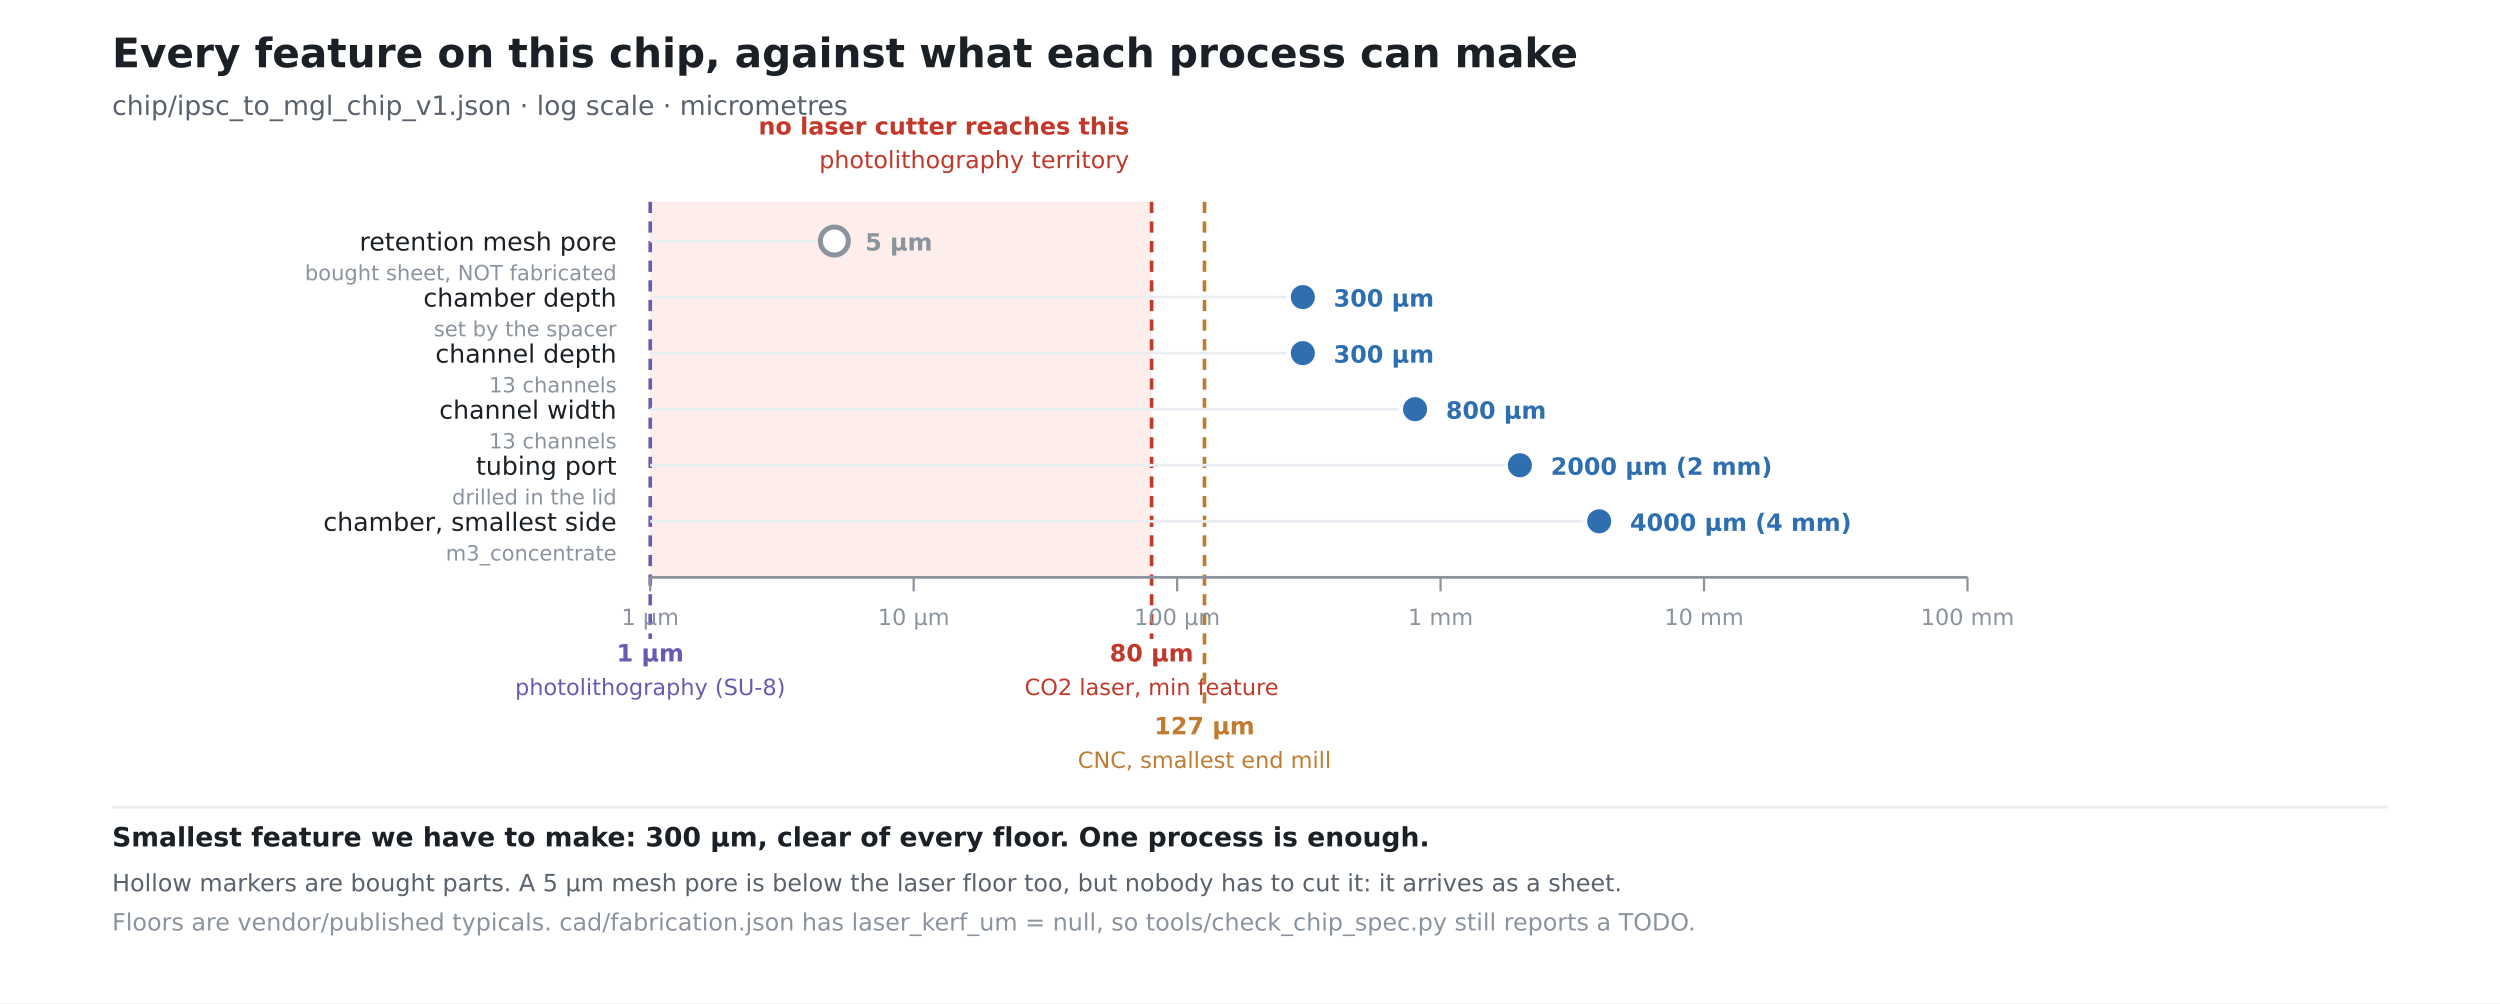
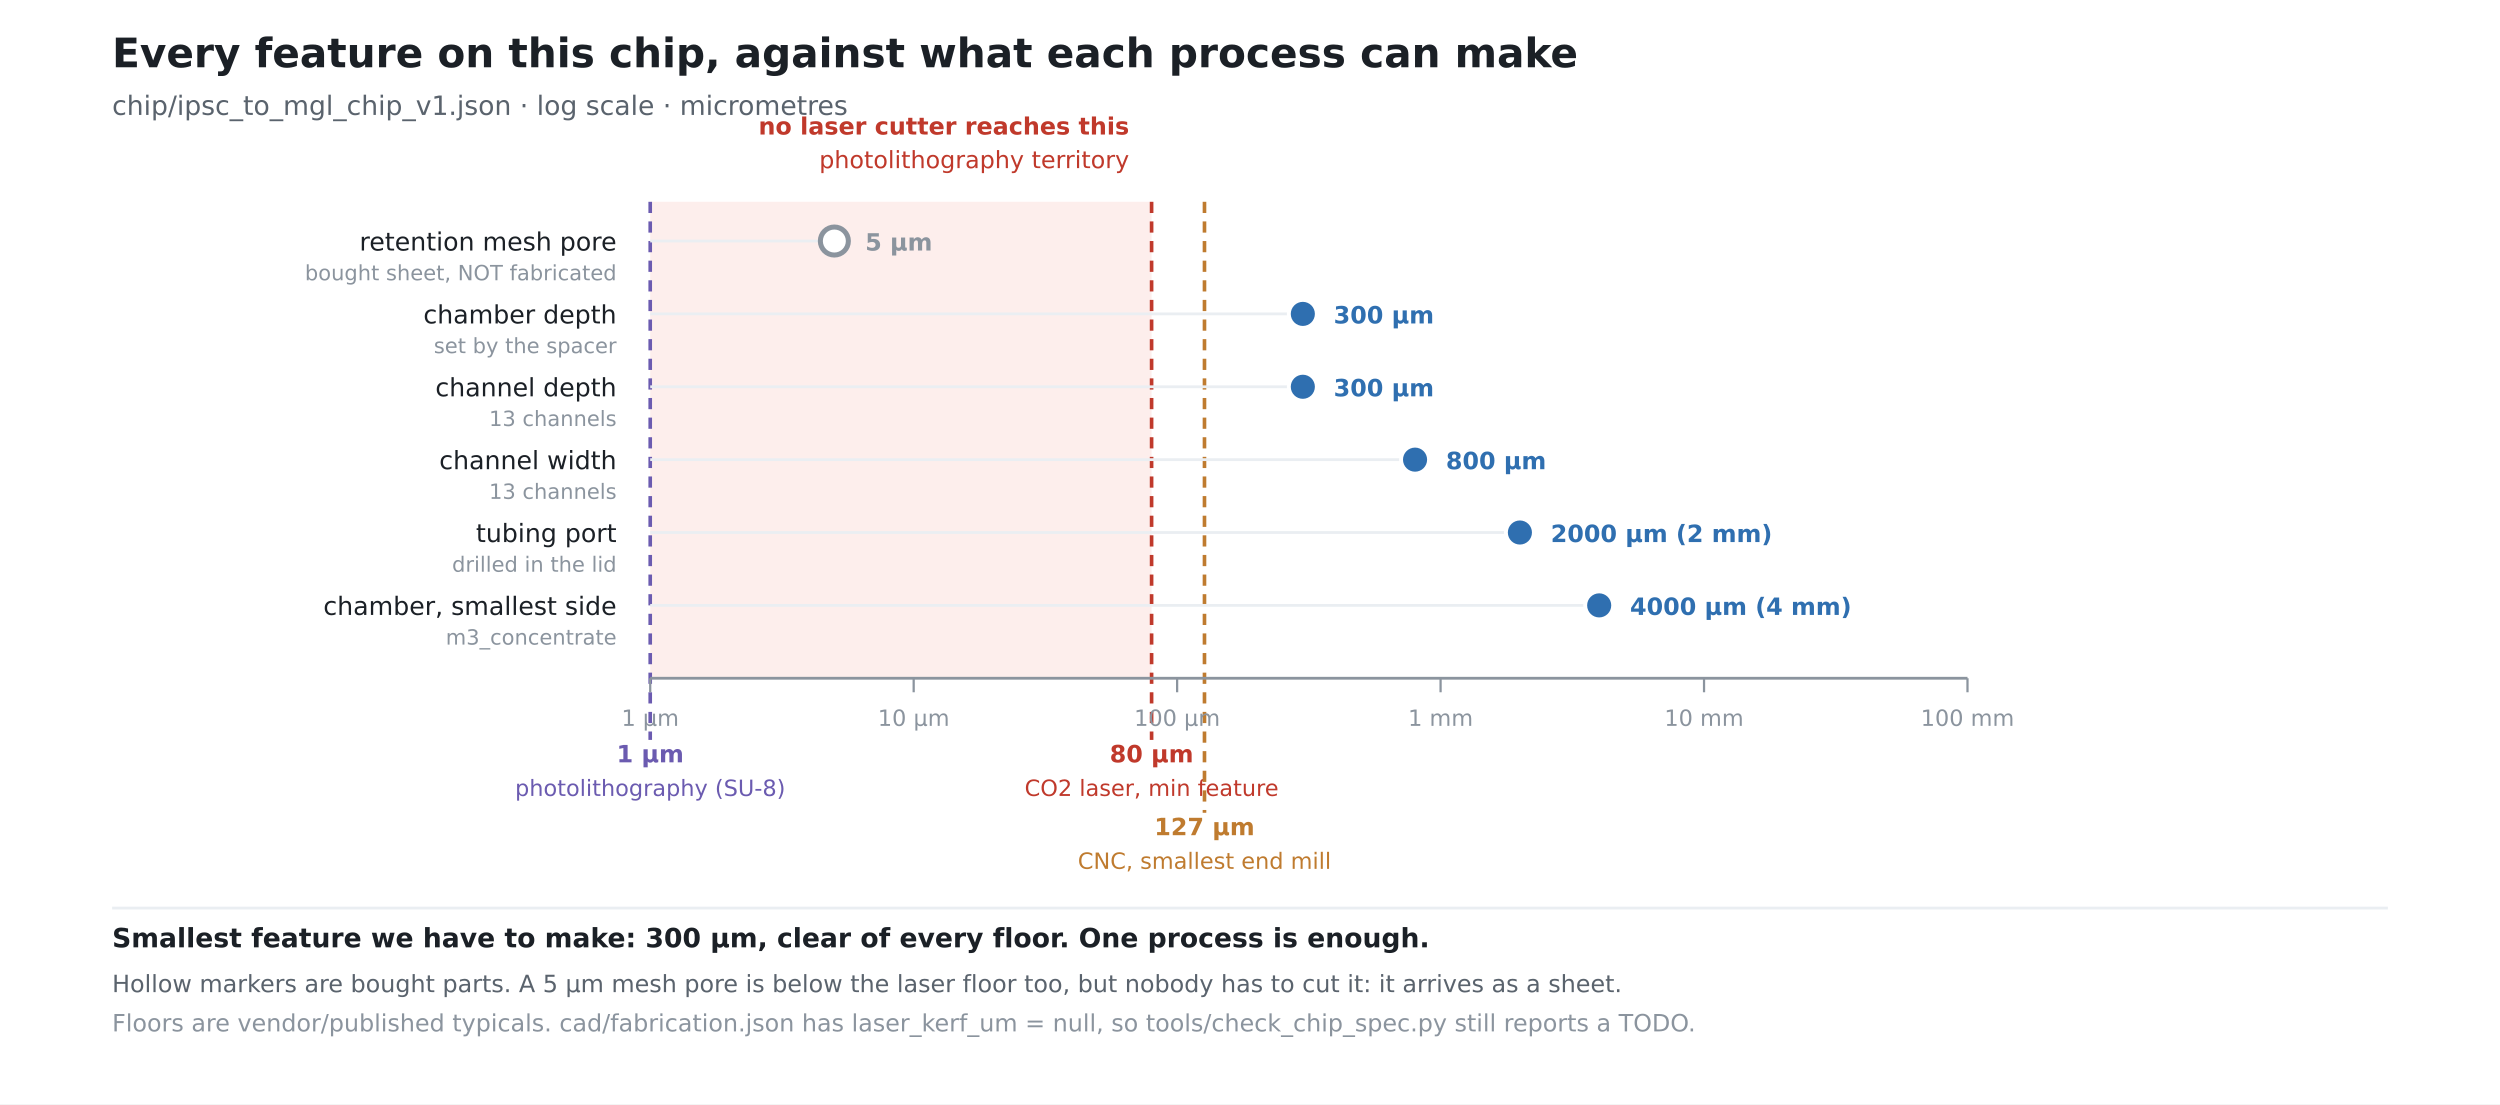
- <svg xmlns="http://www.w3.org/2000/svg" width="892" height="358" viewBox="0 0 892 358" role="img" aria-label="ipsc_to_mgl_chip_v1: feature sizes against the process floors">
-   <rect width="892" height="358" fill="#ffffff" />
+ <svg xmlns="http://www.w3.org/2000/svg" width="892" height="394" viewBox="0 0 892 394" role="img" aria-label="ipsc_to_mgl_chip_v1: feature sizes against the process floors">
+   <rect width="892" height="394" fill="#ffffff" />
  <text x="40" y="24" font-family="DejaVu Sans, Helvetica, Arial, sans-serif" font-size="14.5" fill="#1b2026" text-anchor="start" font-weight="bold">Every feature on this chip, against what each process can make</text>
  <text x="40" y="41" font-family="DejaVu Sans, Helvetica, Arial, sans-serif" font-size="9.5" fill="#5a636d" text-anchor="start">chip/ipsc_to_mgl_chip_v1.json   ·   log scale   ·   micrometres</text>
-   <rect x="232" y="72" width="178.89" height="134" fill="#fdeeec" stroke="none" />
+   <rect x="232" y="72" width="178.89" height="170" fill="#fdeeec" stroke="none" />
  <text x="402.89" y="48" font-family="DejaVu Sans, Helvetica, Arial, sans-serif" font-size="8.5" fill="#c0392b" text-anchor="end" font-weight="bold">no laser cutter reaches this</text>
  <text x="402.89" y="60" font-family="DejaVu Sans, Helvetica, Arial, sans-serif" font-size="8.5" fill="#c0392b" text-anchor="end">photolithography territory</text>
-   <line x1="232" y1="72" x2="232" y2="228" stroke="#6b5bb0" stroke-width="1.3" stroke-dasharray="4 3" />
-   <text x="232" y="236" font-family="DejaVu Sans, Helvetica, Arial, sans-serif" font-size="8.5" fill="#6b5bb0" text-anchor="middle" font-weight="bold">1 µm</text>
-   <text x="232" y="248" font-family="DejaVu Sans, Helvetica, Arial, sans-serif" font-size="8" fill="#6b5bb0" text-anchor="middle">photolithography (SU-8)</text>
-   <line x1="410.89" y1="72" x2="410.89" y2="228" stroke="#c0392b" stroke-width="1.3" stroke-dasharray="4 3" />
-   <text x="410.89" y="236" font-family="DejaVu Sans, Helvetica, Arial, sans-serif" font-size="8.5" fill="#c0392b" text-anchor="middle" font-weight="bold">80 µm</text>
-   <text x="410.89" y="248" font-family="DejaVu Sans, Helvetica, Arial, sans-serif" font-size="8" fill="#c0392b" text-anchor="middle">CO2 laser, min feature</text>
-   <line x1="429.76" y1="72" x2="429.76" y2="254" stroke="#bf7b2f" stroke-width="1.3" stroke-dasharray="4 3" />
-   <text x="429.76" y="262" font-family="DejaVu Sans, Helvetica, Arial, sans-serif" font-size="8.5" fill="#bf7b2f" text-anchor="middle" font-weight="bold">127 µm</text>
-   <text x="429.76" y="274" font-family="DejaVu Sans, Helvetica, Arial, sans-serif" font-size="8" fill="#bf7b2f" text-anchor="middle">CNC, smallest end mill</text>
-   <line x1="232" y1="206" x2="232" y2="211" stroke="#8b949e" stroke-width="0.8" />
-   <text x="232" y="223" font-family="DejaVu Sans, Helvetica, Arial, sans-serif" font-size="8" fill="#8b949e" text-anchor="middle">1 µm</text>
-   <line x1="326" y1="206" x2="326" y2="211" stroke="#8b949e" stroke-width="0.8" />
-   <text x="326" y="223" font-family="DejaVu Sans, Helvetica, Arial, sans-serif" font-size="8" fill="#8b949e" text-anchor="middle">10 µm</text>
-   <line x1="420" y1="206" x2="420" y2="211" stroke="#8b949e" stroke-width="0.8" />
-   <text x="420" y="223" font-family="DejaVu Sans, Helvetica, Arial, sans-serif" font-size="8" fill="#8b949e" text-anchor="middle">100 µm</text>
-   <line x1="514" y1="206" x2="514" y2="211" stroke="#8b949e" stroke-width="0.8" />
-   <text x="514" y="223" font-family="DejaVu Sans, Helvetica, Arial, sans-serif" font-size="8" fill="#8b949e" text-anchor="middle">1 mm</text>
-   <line x1="608" y1="206" x2="608" y2="211" stroke="#8b949e" stroke-width="0.8" />
-   <text x="608" y="223" font-family="DejaVu Sans, Helvetica, Arial, sans-serif" font-size="8" fill="#8b949e" text-anchor="middle">10 mm</text>
-   <line x1="702" y1="206" x2="702" y2="211" stroke="#8b949e" stroke-width="0.8" />
-   <text x="702" y="223" font-family="DejaVu Sans, Helvetica, Arial, sans-serif" font-size="8" fill="#8b949e" text-anchor="middle">100 mm</text>
-   <line x1="232" y1="206" x2="702" y2="206" stroke="#8b949e" stroke-width="1" />
+   <line x1="232" y1="72" x2="232" y2="264" stroke="#6b5bb0" stroke-width="1.3" stroke-dasharray="4 3" />
+   <text x="232" y="272" font-family="DejaVu Sans, Helvetica, Arial, sans-serif" font-size="8.5" fill="#6b5bb0" text-anchor="middle" font-weight="bold">1 µm</text>
+   <text x="232" y="284" font-family="DejaVu Sans, Helvetica, Arial, sans-serif" font-size="8" fill="#6b5bb0" text-anchor="middle">photolithography (SU-8)</text>
+   <line x1="410.89" y1="72" x2="410.89" y2="264" stroke="#c0392b" stroke-width="1.3" stroke-dasharray="4 3" />
+   <text x="410.89" y="272" font-family="DejaVu Sans, Helvetica, Arial, sans-serif" font-size="8.5" fill="#c0392b" text-anchor="middle" font-weight="bold">80 µm</text>
+   <text x="410.89" y="284" font-family="DejaVu Sans, Helvetica, Arial, sans-serif" font-size="8" fill="#c0392b" text-anchor="middle">CO2 laser, min feature</text>
+   <line x1="429.76" y1="72" x2="429.76" y2="290" stroke="#bf7b2f" stroke-width="1.3" stroke-dasharray="4 3" />
+   <text x="429.76" y="298" font-family="DejaVu Sans, Helvetica, Arial, sans-serif" font-size="8.5" fill="#bf7b2f" text-anchor="middle" font-weight="bold">127 µm</text>
+   <text x="429.76" y="310" font-family="DejaVu Sans, Helvetica, Arial, sans-serif" font-size="8" fill="#bf7b2f" text-anchor="middle">CNC, smallest end mill</text>
+   <line x1="232" y1="242" x2="232" y2="247" stroke="#8b949e" stroke-width="0.8" />
+   <text x="232" y="259" font-family="DejaVu Sans, Helvetica, Arial, sans-serif" font-size="8" fill="#8b949e" text-anchor="middle">1 µm</text>
+   <line x1="326" y1="242" x2="326" y2="247" stroke="#8b949e" stroke-width="0.8" />
+   <text x="326" y="259" font-family="DejaVu Sans, Helvetica, Arial, sans-serif" font-size="8" fill="#8b949e" text-anchor="middle">10 µm</text>
+   <line x1="420" y1="242" x2="420" y2="247" stroke="#8b949e" stroke-width="0.8" />
+   <text x="420" y="259" font-family="DejaVu Sans, Helvetica, Arial, sans-serif" font-size="8" fill="#8b949e" text-anchor="middle">100 µm</text>
+   <line x1="514" y1="242" x2="514" y2="247" stroke="#8b949e" stroke-width="0.8" />
+   <text x="514" y="259" font-family="DejaVu Sans, Helvetica, Arial, sans-serif" font-size="8" fill="#8b949e" text-anchor="middle">1 mm</text>
+   <line x1="608" y1="242" x2="608" y2="247" stroke="#8b949e" stroke-width="0.8" />
+   <text x="608" y="259" font-family="DejaVu Sans, Helvetica, Arial, sans-serif" font-size="8" fill="#8b949e" text-anchor="middle">10 mm</text>
+   <line x1="702" y1="242" x2="702" y2="247" stroke="#8b949e" stroke-width="0.8" />
+   <text x="702" y="259" font-family="DejaVu Sans, Helvetica, Arial, sans-serif" font-size="8" fill="#8b949e" text-anchor="middle">100 mm</text>
+   <line x1="232" y1="242" x2="702" y2="242" stroke="#8b949e" stroke-width="1" />
  <line x1="232" y1="86" x2="297.7" y2="86" stroke="#eaeef2" stroke-width="1" />
  <circle cx="297.7" cy="86" r="5" fill="#ffffff" stroke="#8b949e" stroke-width="1.8" />
  <text x="220" y="89.4" font-family="DejaVu Sans, Helvetica, Arial, sans-serif" font-size="9" fill="#1b2026" text-anchor="end">retention mesh pore</text>
  <text x="220" y="100" font-family="DejaVu Sans, Helvetica, Arial, sans-serif" font-size="7.5" fill="#8b949e" text-anchor="end">bought sheet, NOT fabricated</text>
  <text x="308.7" y="89.4" font-family="DejaVu Sans, Helvetica, Arial, sans-serif" font-size="8.5" fill="#8b949e" text-anchor="start" font-weight="bold">5 µm</text>
-   <line x1="232" y1="106" x2="464.85" y2="106" stroke="#eaeef2" stroke-width="1" />
-   <circle cx="464.85" cy="106" r="5" fill="#2f6fb0" stroke="#ffffff" stroke-width="1.4" />
-   <text x="220" y="109.4" font-family="DejaVu Sans, Helvetica, Arial, sans-serif" font-size="9" fill="#1b2026" text-anchor="end">chamber depth</text>
-   <text x="220" y="120" font-family="DejaVu Sans, Helvetica, Arial, sans-serif" font-size="7.5" fill="#8b949e" text-anchor="end">set by the spacer</text>
-   <text x="475.85" y="109.4" font-family="DejaVu Sans, Helvetica, Arial, sans-serif" font-size="8.5" fill="#2f6fb0" text-anchor="start" font-weight="bold">300 µm</text>
-   <line x1="232" y1="126" x2="464.85" y2="126" stroke="#eaeef2" stroke-width="1" />
-   <circle cx="464.85" cy="126" r="5" fill="#2f6fb0" stroke="#ffffff" stroke-width="1.4" />
-   <text x="220" y="129.4" font-family="DejaVu Sans, Helvetica, Arial, sans-serif" font-size="9" fill="#1b2026" text-anchor="end">channel depth</text>
-   <text x="220" y="140" font-family="DejaVu Sans, Helvetica, Arial, sans-serif" font-size="7.5" fill="#8b949e" text-anchor="end">13 channels</text>
-   <text x="475.85" y="129.4" font-family="DejaVu Sans, Helvetica, Arial, sans-serif" font-size="8.5" fill="#2f6fb0" text-anchor="start" font-weight="bold">300 µm</text>
-   <line x1="232" y1="146" x2="504.89" y2="146" stroke="#eaeef2" stroke-width="1" />
-   <circle cx="504.89" cy="146" r="5" fill="#2f6fb0" stroke="#ffffff" stroke-width="1.4" />
-   <text x="220" y="149.4" font-family="DejaVu Sans, Helvetica, Arial, sans-serif" font-size="9" fill="#1b2026" text-anchor="end">channel width</text>
-   <text x="220" y="160" font-family="DejaVu Sans, Helvetica, Arial, sans-serif" font-size="7.5" fill="#8b949e" text-anchor="end">13 channels</text>
-   <text x="515.89" y="149.4" font-family="DejaVu Sans, Helvetica, Arial, sans-serif" font-size="8.5" fill="#2f6fb0" text-anchor="start" font-weight="bold">800 µm</text>
-   <line x1="232" y1="166" x2="542.3" y2="166" stroke="#eaeef2" stroke-width="1" />
-   <circle cx="542.3" cy="166" r="5" fill="#2f6fb0" stroke="#ffffff" stroke-width="1.4" />
-   <text x="220" y="169.4" font-family="DejaVu Sans, Helvetica, Arial, sans-serif" font-size="9" fill="#1b2026" text-anchor="end">tubing port</text>
-   <text x="220" y="180" font-family="DejaVu Sans, Helvetica, Arial, sans-serif" font-size="7.5" fill="#8b949e" text-anchor="end">drilled in the lid</text>
-   <text x="553.3" y="169.4" font-family="DejaVu Sans, Helvetica, Arial, sans-serif" font-size="8.5" fill="#2f6fb0" text-anchor="start" font-weight="bold">2000 µm  (2 mm)</text>
-   <line x1="232" y1="186" x2="570.59" y2="186" stroke="#eaeef2" stroke-width="1" />
-   <circle cx="570.59" cy="186" r="5" fill="#2f6fb0" stroke="#ffffff" stroke-width="1.4" />
-   <text x="220" y="189.4" font-family="DejaVu Sans, Helvetica, Arial, sans-serif" font-size="9" fill="#1b2026" text-anchor="end">chamber, smallest side</text>
-   <text x="220" y="200" font-family="DejaVu Sans, Helvetica, Arial, sans-serif" font-size="7.5" fill="#8b949e" text-anchor="end">m3_concentrate</text>
-   <text x="581.59" y="189.4" font-family="DejaVu Sans, Helvetica, Arial, sans-serif" font-size="8.5" fill="#2f6fb0" text-anchor="start" font-weight="bold">4000 µm  (4 mm)</text>
-   <line x1="40" y1="288" x2="852" y2="288" stroke="#eaeef2" stroke-width="1" />
-   <text x="40" y="302" font-family="DejaVu Sans, Helvetica, Arial, sans-serif" font-size="9.5" fill="#1b2026" text-anchor="start" font-weight="bold">Smallest feature we have to make: 300 µm, clear of every floor. One process is enough.</text>
-   <text x="40" y="318" font-family="DejaVu Sans, Helvetica, Arial, sans-serif" font-size="8.5" fill="#5a636d" text-anchor="start">Hollow markers are bought parts. A 5 µm mesh pore is below the laser floor too, but nobody has to cut it: it arrives as a sheet.</text>
-   <text x="40" y="332" font-family="DejaVu Sans, Helvetica, Arial, sans-serif" font-size="8.5" fill="#8b949e" text-anchor="start">Floors are vendor/published typicals. cad/fabrication.json has laser_kerf_um = null, so tools/check_chip_spec.py still reports a TODO.</text>
+   <line x1="232" y1="112" x2="464.85" y2="112" stroke="#eaeef2" stroke-width="1" />
+   <circle cx="464.85" cy="112" r="5" fill="#2f6fb0" stroke="#ffffff" stroke-width="1.4" />
+   <text x="220" y="115.4" font-family="DejaVu Sans, Helvetica, Arial, sans-serif" font-size="9" fill="#1b2026" text-anchor="end">chamber depth</text>
+   <text x="220" y="126" font-family="DejaVu Sans, Helvetica, Arial, sans-serif" font-size="7.5" fill="#8b949e" text-anchor="end">set by the spacer</text>
+   <text x="475.85" y="115.4" font-family="DejaVu Sans, Helvetica, Arial, sans-serif" font-size="8.5" fill="#2f6fb0" text-anchor="start" font-weight="bold">300 µm</text>
+   <line x1="232" y1="138" x2="464.85" y2="138" stroke="#eaeef2" stroke-width="1" />
+   <circle cx="464.85" cy="138" r="5" fill="#2f6fb0" stroke="#ffffff" stroke-width="1.4" />
+   <text x="220" y="141.4" font-family="DejaVu Sans, Helvetica, Arial, sans-serif" font-size="9" fill="#1b2026" text-anchor="end">channel depth</text>
+   <text x="220" y="152" font-family="DejaVu Sans, Helvetica, Arial, sans-serif" font-size="7.5" fill="#8b949e" text-anchor="end">13 channels</text>
+   <text x="475.85" y="141.4" font-family="DejaVu Sans, Helvetica, Arial, sans-serif" font-size="8.5" fill="#2f6fb0" text-anchor="start" font-weight="bold">300 µm</text>
+   <line x1="232" y1="164" x2="504.89" y2="164" stroke="#eaeef2" stroke-width="1" />
+   <circle cx="504.89" cy="164" r="5" fill="#2f6fb0" stroke="#ffffff" stroke-width="1.4" />
+   <text x="220" y="167.4" font-family="DejaVu Sans, Helvetica, Arial, sans-serif" font-size="9" fill="#1b2026" text-anchor="end">channel width</text>
+   <text x="220" y="178" font-family="DejaVu Sans, Helvetica, Arial, sans-serif" font-size="7.5" fill="#8b949e" text-anchor="end">13 channels</text>
+   <text x="515.89" y="167.4" font-family="DejaVu Sans, Helvetica, Arial, sans-serif" font-size="8.5" fill="#2f6fb0" text-anchor="start" font-weight="bold">800 µm</text>
+   <line x1="232" y1="190" x2="542.3" y2="190" stroke="#eaeef2" stroke-width="1" />
+   <circle cx="542.3" cy="190" r="5" fill="#2f6fb0" stroke="#ffffff" stroke-width="1.4" />
+   <text x="220" y="193.4" font-family="DejaVu Sans, Helvetica, Arial, sans-serif" font-size="9" fill="#1b2026" text-anchor="end">tubing port</text>
+   <text x="220" y="204" font-family="DejaVu Sans, Helvetica, Arial, sans-serif" font-size="7.5" fill="#8b949e" text-anchor="end">drilled in the lid</text>
+   <text x="553.3" y="193.4" font-family="DejaVu Sans, Helvetica, Arial, sans-serif" font-size="8.5" fill="#2f6fb0" text-anchor="start" font-weight="bold">2000 µm  (2 mm)</text>
+   <line x1="232" y1="216" x2="570.59" y2="216" stroke="#eaeef2" stroke-width="1" />
+   <circle cx="570.59" cy="216" r="5" fill="#2f6fb0" stroke="#ffffff" stroke-width="1.4" />
+   <text x="220" y="219.4" font-family="DejaVu Sans, Helvetica, Arial, sans-serif" font-size="9" fill="#1b2026" text-anchor="end">chamber, smallest side</text>
+   <text x="220" y="230" font-family="DejaVu Sans, Helvetica, Arial, sans-serif" font-size="7.5" fill="#8b949e" text-anchor="end">m3_concentrate</text>
+   <text x="581.59" y="219.4" font-family="DejaVu Sans, Helvetica, Arial, sans-serif" font-size="8.5" fill="#2f6fb0" text-anchor="start" font-weight="bold">4000 µm  (4 mm)</text>
+   <line x1="40" y1="324" x2="852" y2="324" stroke="#eaeef2" stroke-width="1" />
+   <text x="40" y="338" font-family="DejaVu Sans, Helvetica, Arial, sans-serif" font-size="9.5" fill="#1b2026" text-anchor="start" font-weight="bold">Smallest feature we have to make: 300 µm, clear of every floor. One process is enough.</text>
+   <text x="40" y="354" font-family="DejaVu Sans, Helvetica, Arial, sans-serif" font-size="8.5" fill="#5a636d" text-anchor="start">Hollow markers are bought parts. A 5 µm mesh pore is below the laser floor too, but nobody has to cut it: it arrives as a sheet.</text>
+   <text x="40" y="368" font-family="DejaVu Sans, Helvetica, Arial, sans-serif" font-size="8.5" fill="#8b949e" text-anchor="start">Floors are vendor/published typicals. cad/fabrication.json has laser_kerf_um = null, so tools/check_chip_spec.py still reports a TODO.</text>
</svg>
